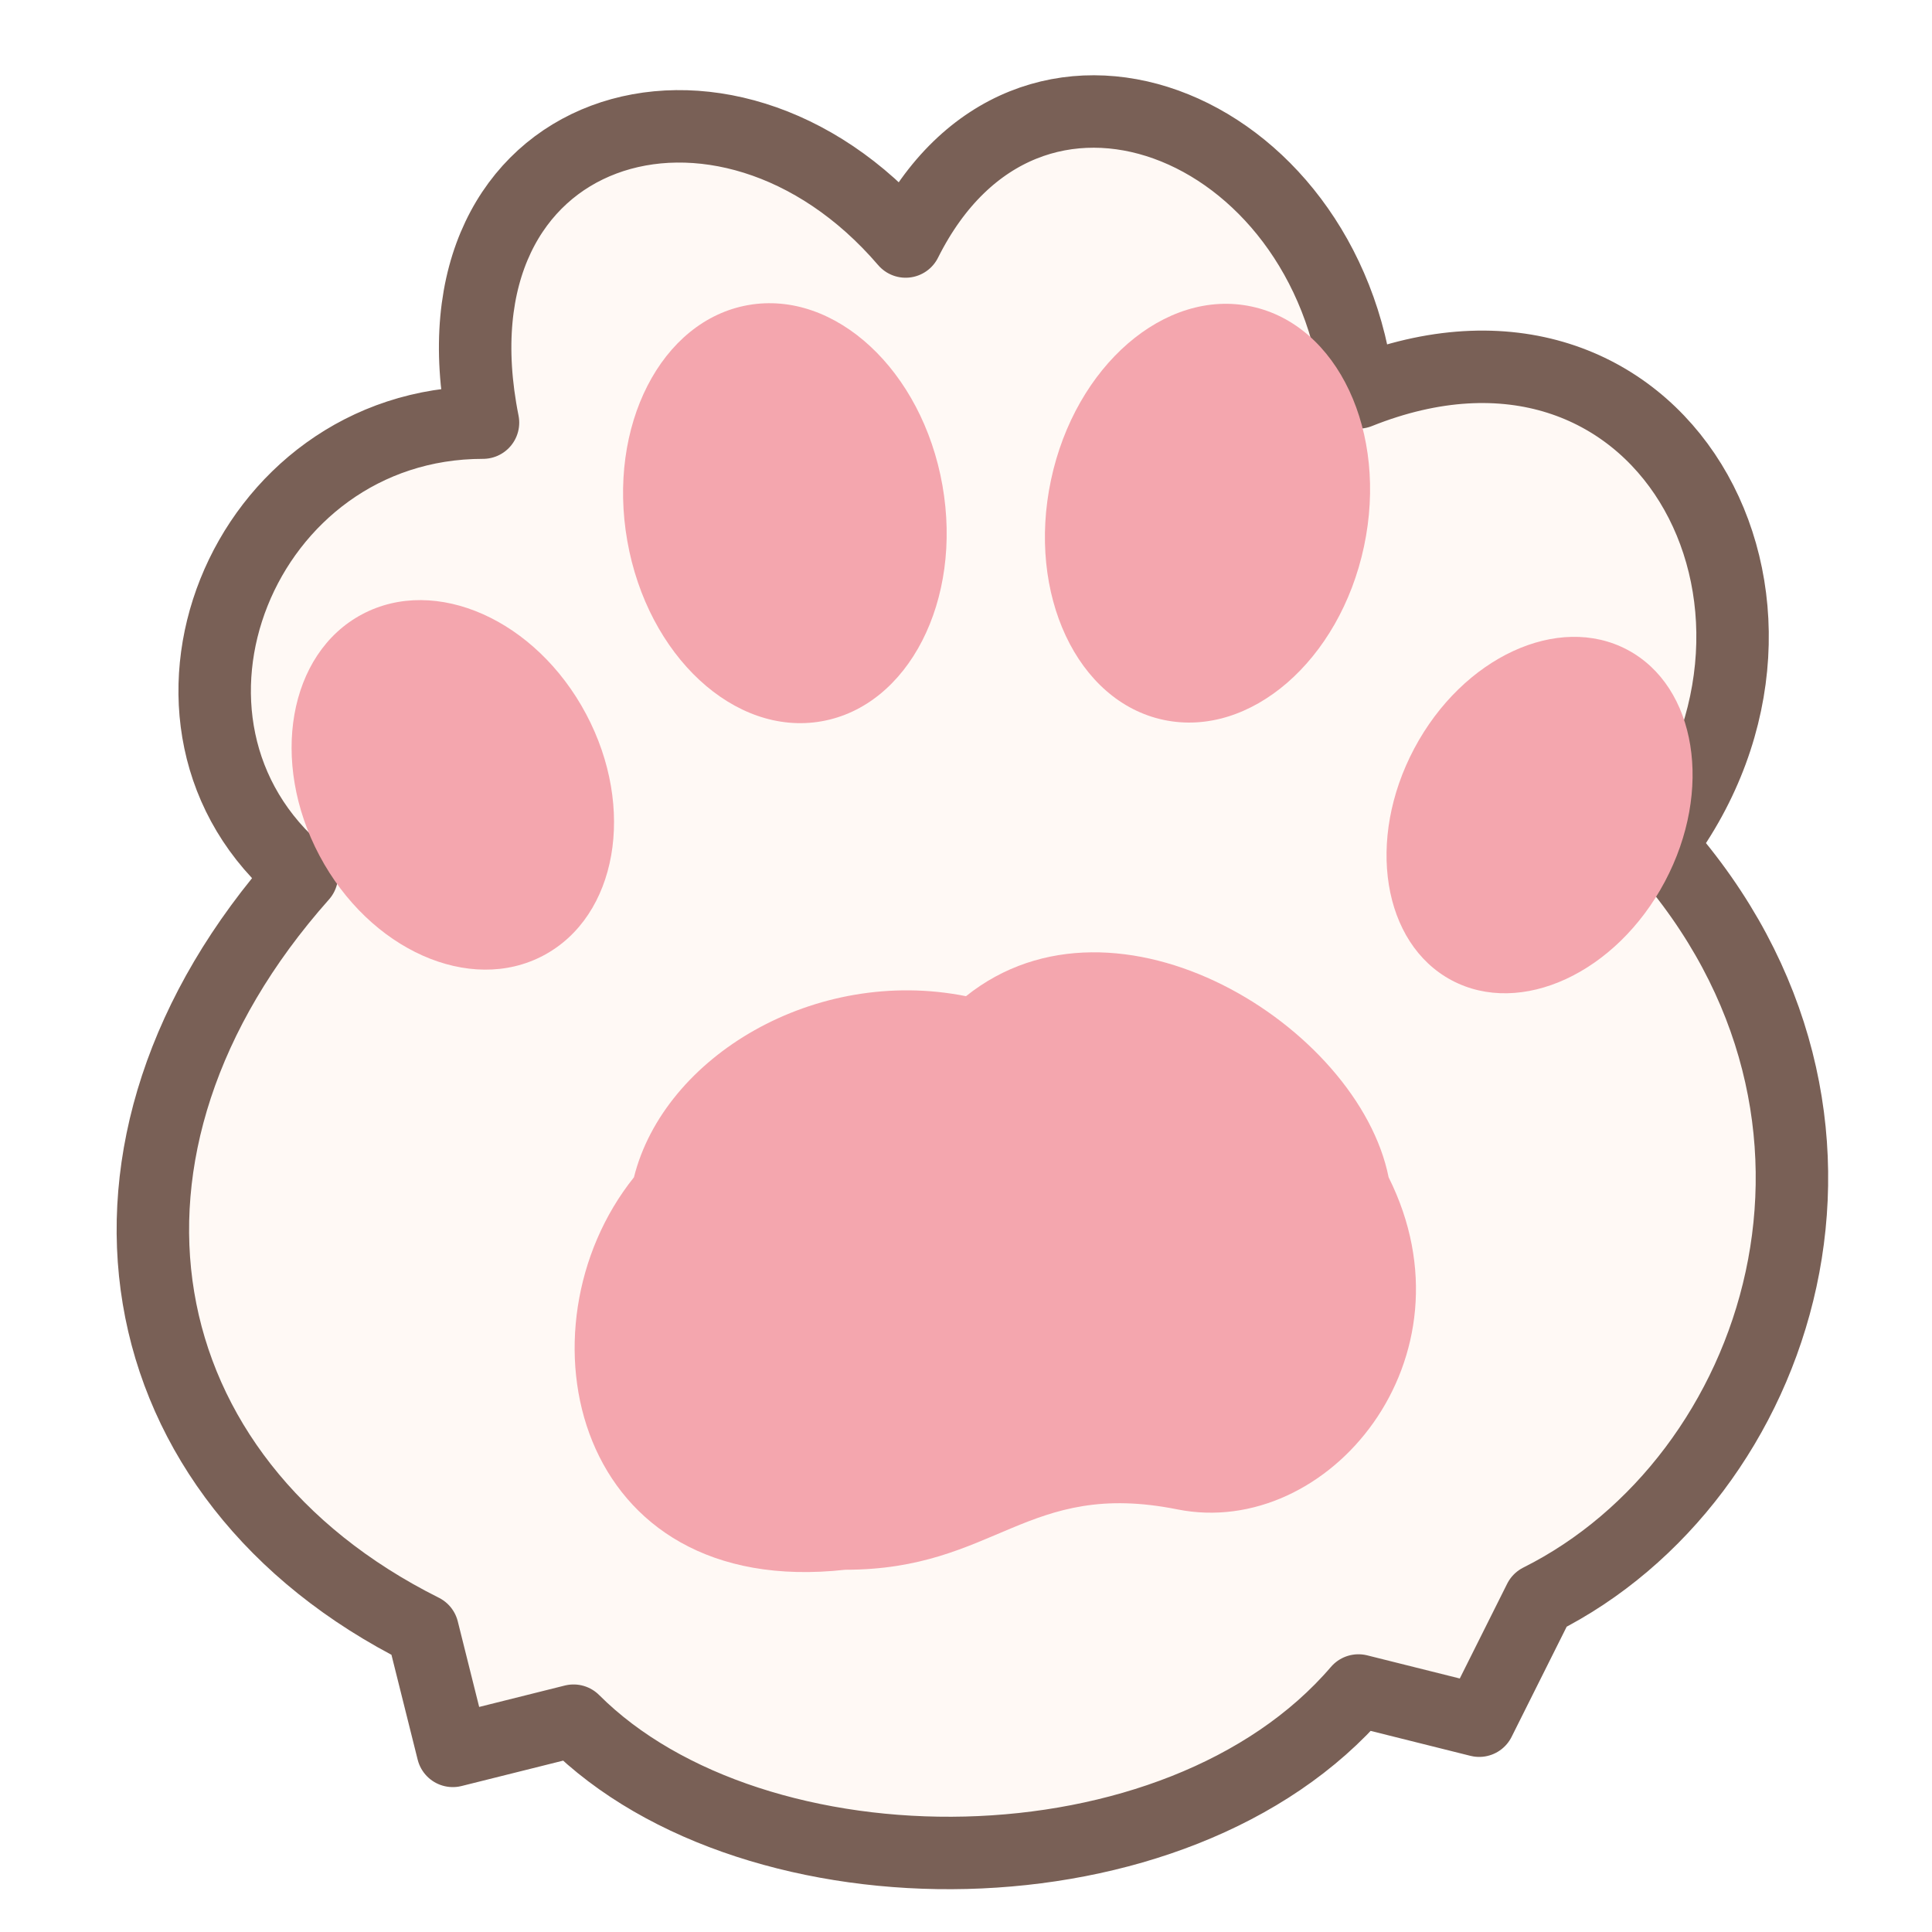
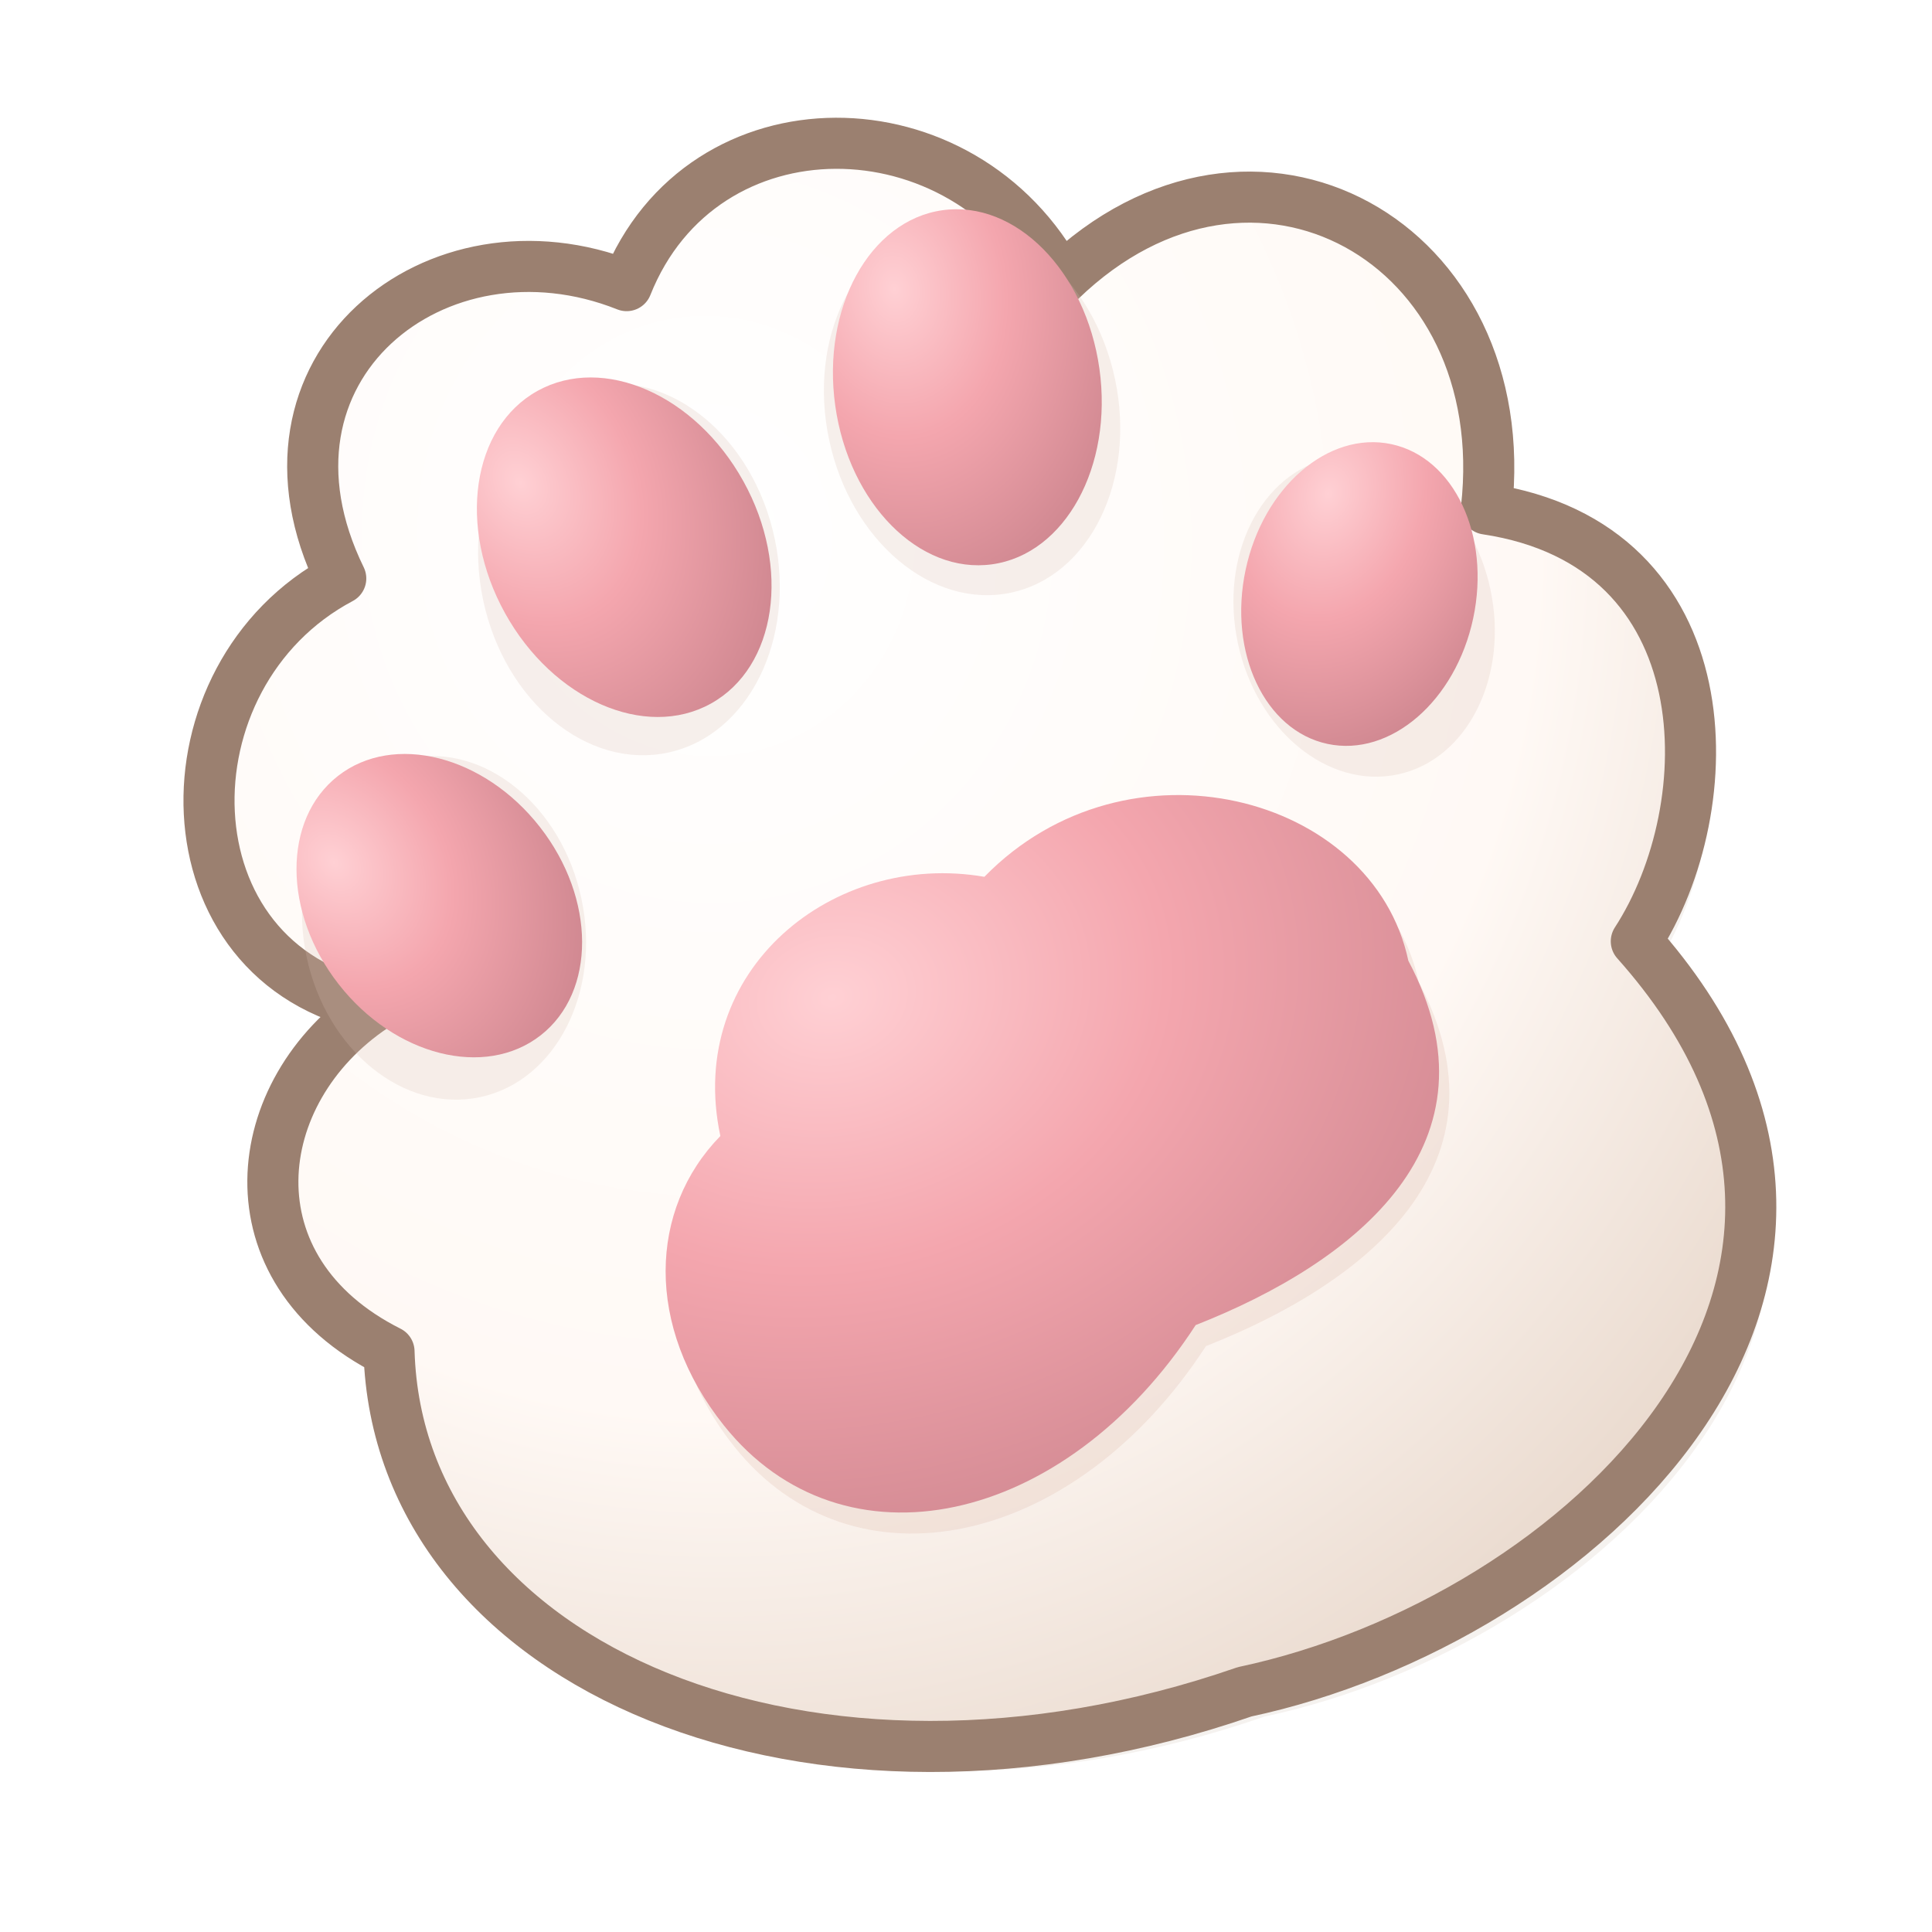
<svg xmlns="http://www.w3.org/2000/svg" width="24" height="24" viewBox="0 0 64 64" role="img">
-   <g transform="">
-     <path d="M10 29 C4 24 8 14 16 14 C14 4 24 1 30 8 C34 0 44 4 45 13 C55 9 61 20 55 28 C63 37 59 49 51 53 L49 57 L45 56 C39 63 25 63 19 57 L15 58 L14 54 C4 49 2 38 10 29Z" fill="#FFF9F5" stroke="#796056" stroke-width="2.4" stroke-linejoin="round" stroke-linecap="round" />
-     <ellipse cx="15" cy="26" rx="5" ry="6.4" fill="#F4A6AE" transform="rotate(-28 15 26)" />
-     <ellipse cx="26" cy="17" rx="5.3" ry="7" fill="#F4A6AE" transform="rotate(-10 26 17)" />
-     <ellipse cx="40" cy="17" rx="5.3" ry="7" fill="#F4A6AE" transform="rotate(12 40 17)" />
-     <ellipse cx="51" cy="27" rx="4.7" ry="6.2" fill="#F4A6AE" transform="rotate(28 51 27)" />
-     <path d="M21 39 C22 35 27 32 32 33 C37 29 45 34 46 39 C49 45 44 51 39 50 C34 49 33 52 28 52 C19 53 17 44 21 39Z" fill="#F4A6AE" stroke="none" stroke-width="1" stroke-linejoin="round" stroke-linecap="round" />
+   <defs>
+     <radialGradient id="fur" cx=".38" cy=".22" r=".85">
+       <stop offset="0" stop-color="#FFFFFF" />
+       <stop offset="0.65" stop-color="#FFF9F5" />
+       <stop offset="1" stop-color="#E9D9CD" />
+     </radialGradient>
+     <radialGradient id="fluff" cx=".4" cy=".2" r=".85">
+       <stop offset="0" stop-color="#FFFDF9" />
+       <stop offset="0.6" stop-color="#FFF9F5" />
+       <stop offset="1" stop-color="#E7D7CC" />
+     </radialGradient>
+     <radialGradient id="pointer" cx=".32" cy=".22" r=".85">
+       <stop offset="0" stop-color="#FFFFFF" />
+       <stop offset="0.7" stop-color="#FFF9F5" />
+       <stop offset="1" stop-color="#EFE1D7" />
+     </radialGradient>
+     <radialGradient id="bell" cx=".28" cy=".22" r=".85">
+       <stop offset="0" stop-color="#FFF0BF" />
+       <stop offset="0.48" stop-color="#F7D491" />
+       <stop offset="1" stop-color="#D99C53" />
+     </radialGradient>
+     <radialGradient id="gray-pad" cx=".3" cy=".2" r=".85">
+       <stop offset="0" stop-color="#D9D2CD" />
+       <stop offset="0.4" stop-color="#BDB4AE" />
+       <stop offset="1" stop-color="#9E938B" />
+     </radialGradient>
+     <radialGradient id="pink-pad" cx=".28" cy=".2" r=".9">
+       <stop offset="0" stop-color="#FFD0D4" />
+       <stop offset=".46" stop-color="#F4A6AE" />
+       <stop offset="1" stop-color="#CF8790" />
+     </radialGradient>
+     <radialGradient id="coffee-pad" cx=".28" cy=".2" r=".9">
+       <stop offset="0" stop-color="#C89278" />
+       <stop offset=".46" stop-color="#9A6652" />
+       <stop offset="1" stop-color="#815442" />
+     </radialGradient>
+   </defs>
+   <g transform="translate(2 1) scale(.94) rotate(-12 32 32)">
+     <path d="M11 30 C4 27 6 17 13 15 C11 7 19 3 25 7 C29 1 38 3 40 10 C48 5 56 12 53 21 C61 24 59 33 55 37 C63 51 48 60 36 60 C20 62 7 53 9 42 C4 38 6 32 11 30Z" fill="#CAB5A6" stroke="none" stroke-width="1" stroke-linejoin="round" stroke-linecap="round" transform="translate(.5 1)" opacity=".18" />
+     <path d="M11 30 C4 27 6 17 13 15 C11 7 19 3 25 7 C29 1 38 3 40 10 C48 5 56 12 53 21 C61 24 59 33 55 37 C63 51 48 60 36 60 C20 62 7 53 9 42 C4 38 6 32 11 30Z" fill="url(#fur)" stroke="#9B8070" stroke-width="1.8" stroke-linejoin="round" stroke-linecap="round" />
+     <ellipse cx="14" cy="27.8" rx="4.95" ry="6.1" fill="#D8BEB1" opacity=".23" />
+     <ellipse cx="14" cy="27" rx="4.5" ry="5.8" fill="url(#pink-pad)" transform="rotate(-26 14 27)" />
+     <ellipse cx="23" cy="16.8" rx="5.25" ry="6.6" fill="#D8BEB1" opacity=".23" />
+     <ellipse cx="23" cy="16" rx="4.8" ry="6.3" fill="url(#pink-pad)" transform="rotate(-17 23 16)" />
+     <ellipse cx="36" cy="13.8" rx="5.15" ry="6.6" fill="#D8BEB1" opacity=".23" />
+     <ellipse cx="36" cy="13" rx="4.7" ry="6.3" fill="url(#pink-pad)" transform="rotate(4 36 13)" />
+     <ellipse cx="48" cy="23.8" rx="4.55" ry="5.7" fill="#D8BEB1" opacity=".23" />
+     <ellipse cx="48" cy="23" rx="4.1" ry="5.4" fill="url(#pink-pad)" transform="rotate(24 48 23)" />
+     <path d="M22 37 C22 31 28 28 33 30 C39 26 47 30 47 36 C49 43 43 46 37 47 C31 53 23 53 20 47 C18 43 19 39 22 37Z" fill="#DDB6A8" stroke="none" stroke-width="1" stroke-linejoin="round" stroke-linecap="round" transform="translate(.2 .8)" opacity=".25" />
+     <path d="M22 37 C22 31 28 28 33 30 C39 26 47 30 47 36 C49 43 43 46 37 47 C31 53 23 53 20 47 C18 43 19 39 22 37Z" fill="url(#pink-pad)" stroke="none" stroke-width="1" stroke-linejoin="round" stroke-linecap="round" />
  </g>
</svg>
